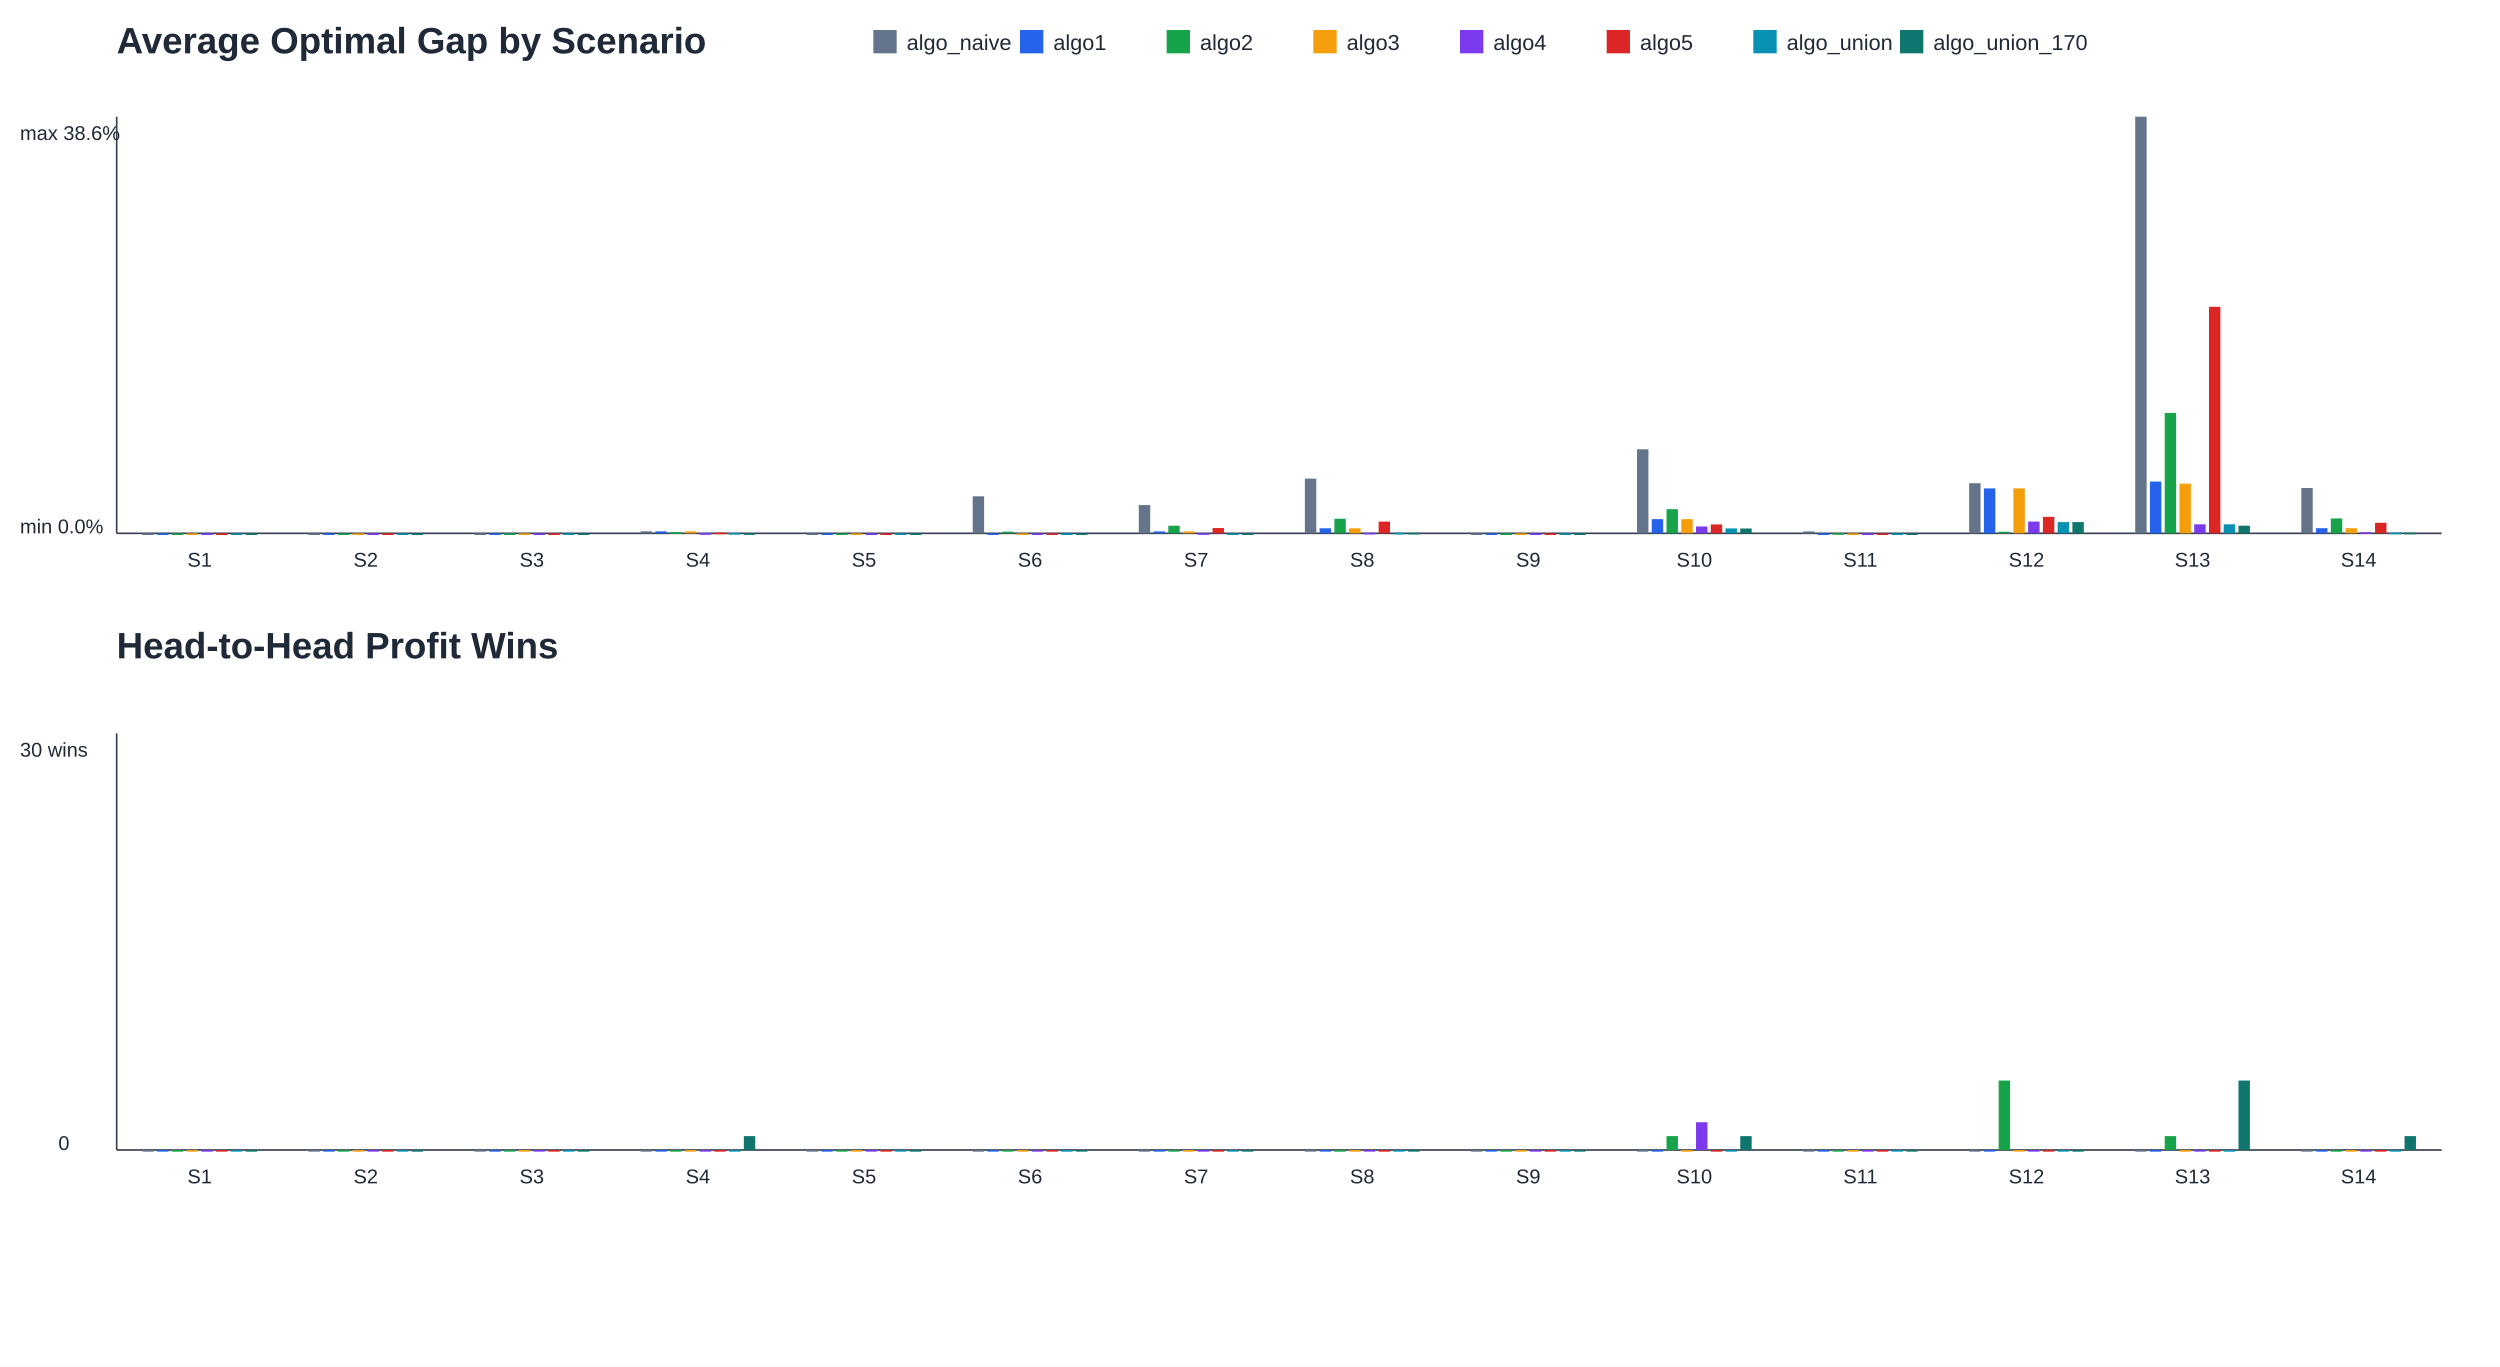
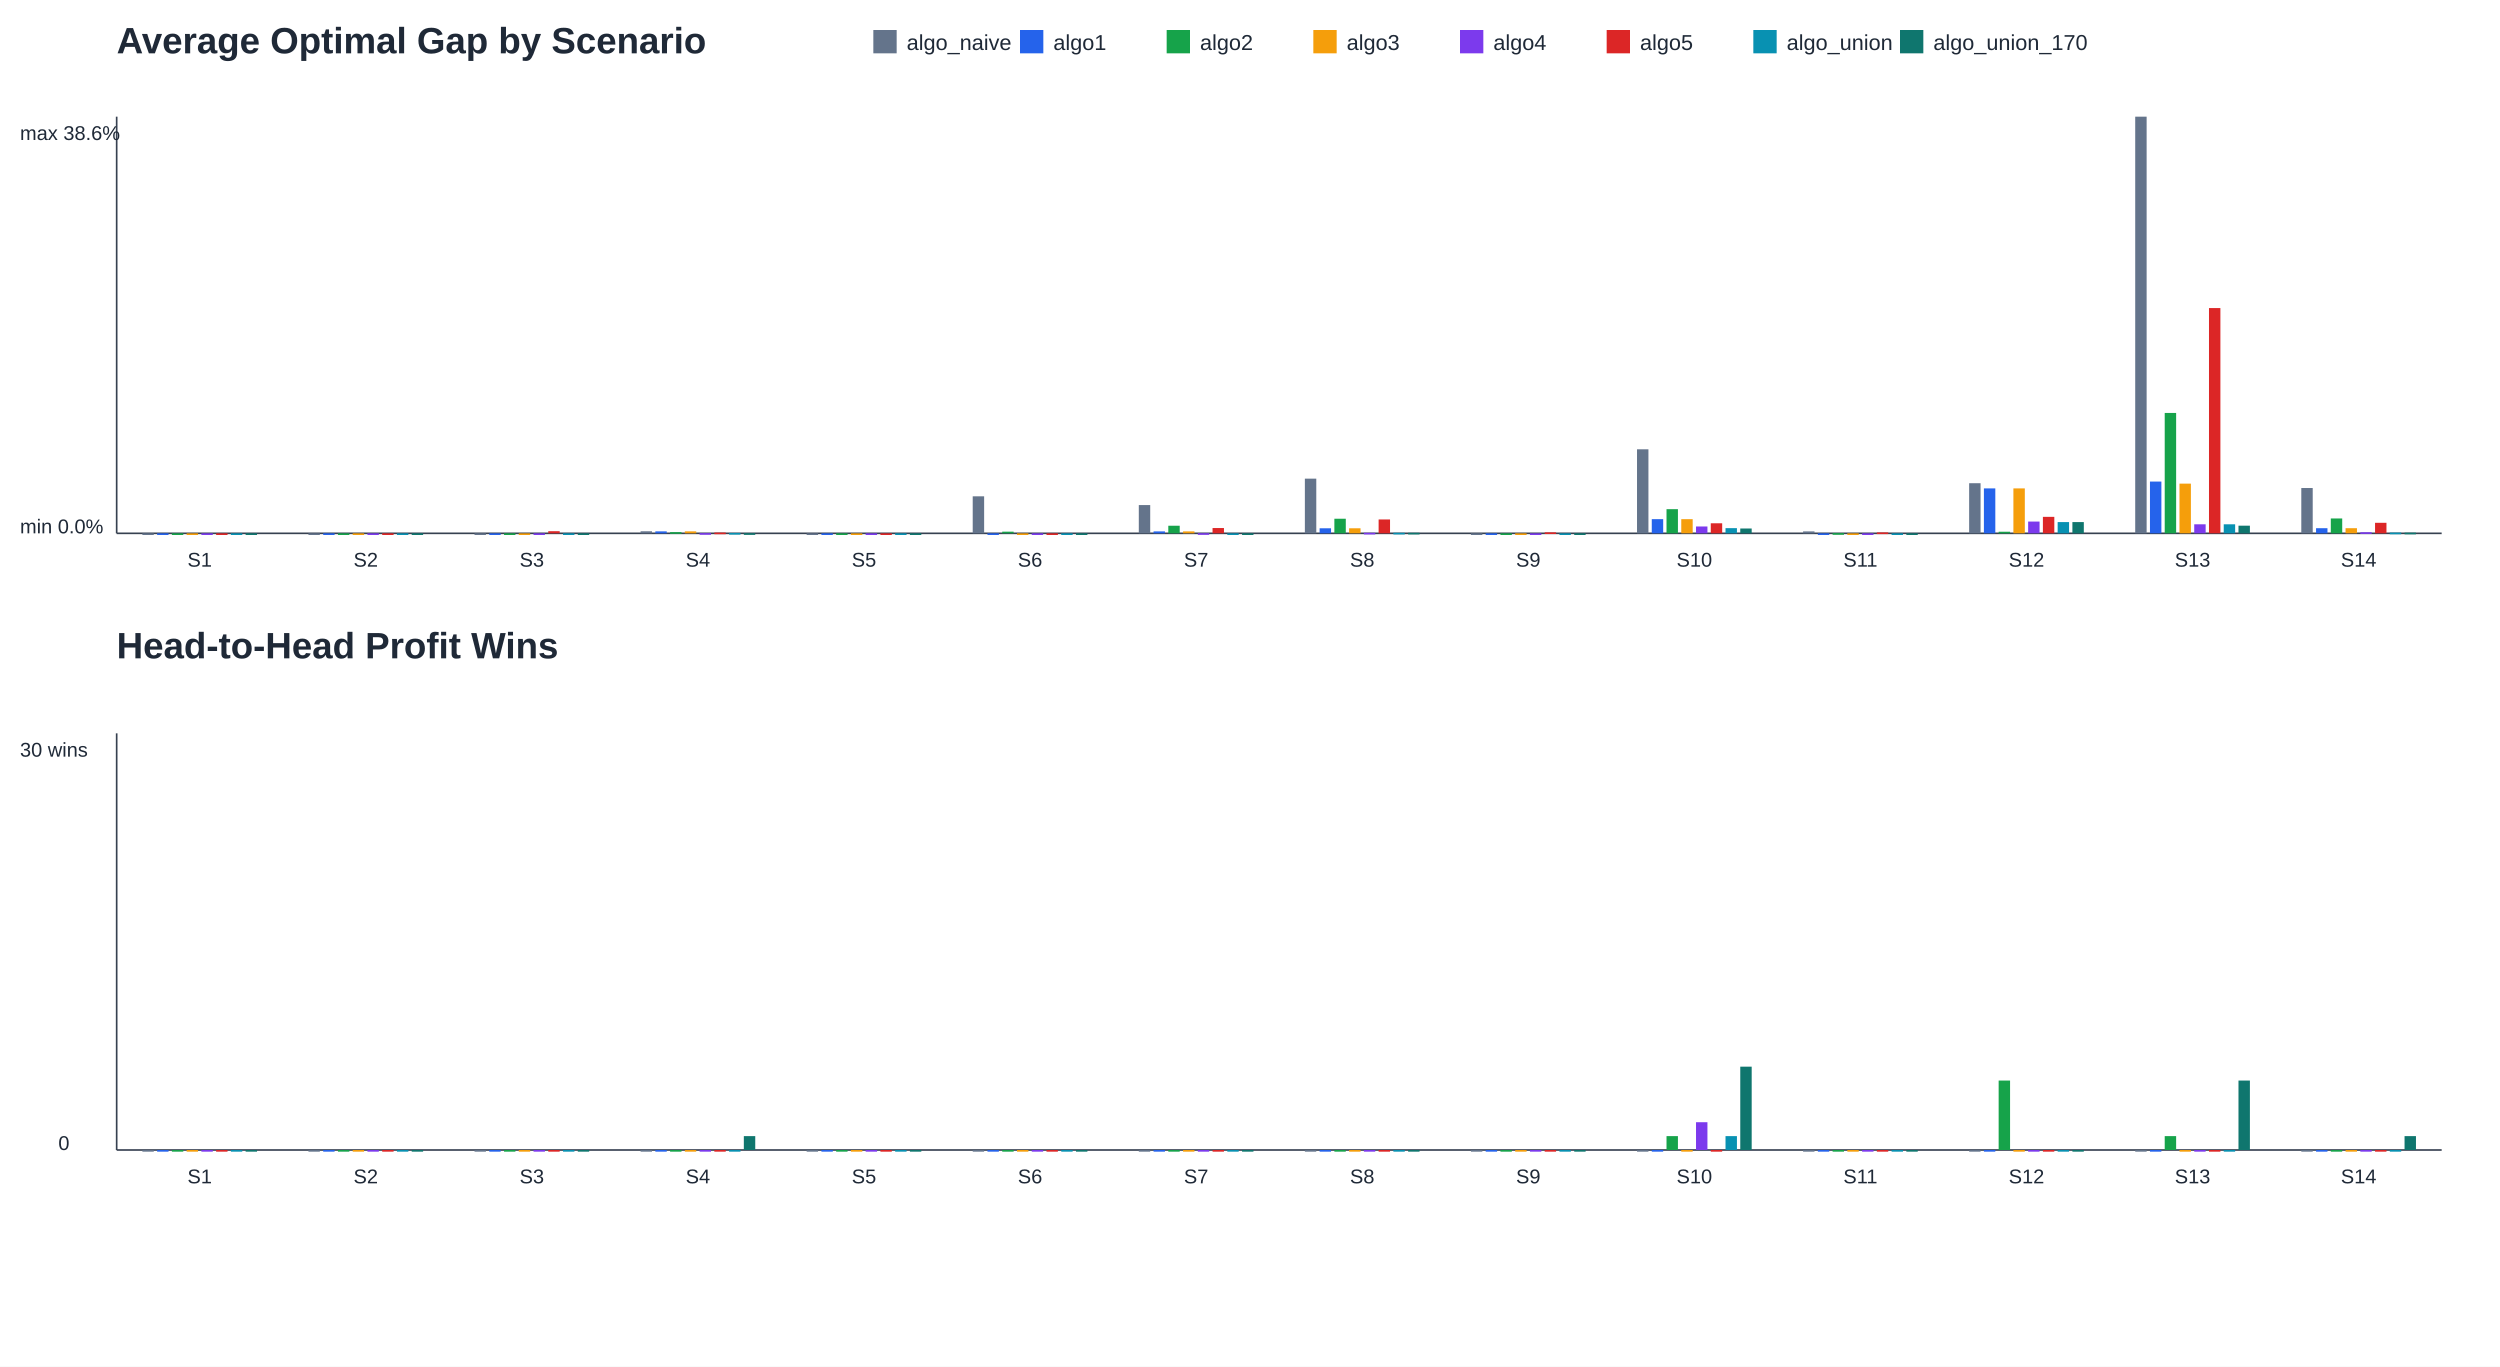
<svg xmlns="http://www.w3.org/2000/svg" width="1500" height="820" viewBox="0 0 1500 820">
  <rect width="100%" height="100%" fill="#ffffff" />
  <style>text{font-family:Arial,Helvetica,sans-serif;fill:#1f2937}.title{font-size:22px;font-weight:700}.label{font-size:12px}.axis{stroke:#374151;stroke-width:1}.grid{stroke:#e5e7eb;stroke-width:1}.legend{font-size:13px}</style>
  <text x="70" y="32" class="title">Average Optimal Gap by Scenario</text>
  <line x1="70" y1="320.00" x2="1465" y2="320.00" class="axis" />
  <line x1="70" y1="70" x2="70" y2="320" class="axis" />
  <text x="70" y="395" class="title">Head-to-Head Profit Wins</text>
  <line x1="70" y1="690.00" x2="1465" y2="690.00" class="axis" />
  <line x1="70" y1="440" x2="70" y2="690" class="axis" />
  <rect x="524" y="18" width="14" height="14" fill="#64748b" />
  <text x="544" y="30" class="legend">algo_naive</text>
  <rect x="612" y="18" width="14" height="14" fill="#2563eb" />
  <text x="632" y="30" class="legend">algo1</text>
  <rect x="700" y="18" width="14" height="14" fill="#16a34a" />
  <text x="720" y="30" class="legend">algo2</text>
  <rect x="788" y="18" width="14" height="14" fill="#f59e0b" />
  <text x="808" y="30" class="legend">algo3</text>
  <rect x="876" y="18" width="14" height="14" fill="#7c3aed" />
  <text x="896" y="30" class="legend">algo4</text>
  <rect x="964" y="18" width="14" height="14" fill="#dc2626" />
  <text x="984" y="30" class="legend">algo5</text>
  <rect x="1052" y="18" width="14" height="14" fill="#0891b2" />
  <text x="1072" y="30" class="legend">algo_union</text>
  <rect x="1140" y="18" width="14" height="14" fill="#0f766e" />
  <text x="1160" y="30" class="legend">algo_union_170</text>
  <rect x="85.42" y="320.00" width="6.85" height="1.00" fill="#64748b" />
  <rect x="85.42" y="690.00" width="6.85" height="1.00" fill="#64748b" />
  <rect x="94.27" y="320.00" width="6.85" height="1.00" fill="#2563eb" />
  <rect x="94.27" y="690.00" width="6.85" height="1.00" fill="#2563eb" />
  <rect x="103.12" y="320.00" width="6.85" height="1.00" fill="#16a34a" />
  <rect x="103.12" y="690.00" width="6.85" height="1.00" fill="#16a34a" />
  <rect x="111.97" y="320.00" width="6.85" height="1.00" fill="#f59e0b" />
  <rect x="111.97" y="690.00" width="6.85" height="1.00" fill="#f59e0b" />
  <rect x="120.82" y="320.00" width="6.85" height="1.00" fill="#7c3aed" />
  <rect x="120.82" y="690.00" width="6.85" height="1.00" fill="#7c3aed" />
  <rect x="129.67" y="320.00" width="6.85" height="1.00" fill="#dc2626" />
  <rect x="129.67" y="690.00" width="6.85" height="1.00" fill="#dc2626" />
  <rect x="138.52" y="320.00" width="6.85" height="1.00" fill="#0891b2" />
  <rect x="138.52" y="690.00" width="6.85" height="1.00" fill="#0891b2" />
  <rect x="147.37" y="320.00" width="6.85" height="1.00" fill="#0f766e" />
  <rect x="147.37" y="690.00" width="6.85" height="1.00" fill="#0f766e" />
  <text x="119.82" y="340" text-anchor="middle" class="label">S1</text>
  <text x="119.82" y="710" text-anchor="middle" class="label">S1</text>
  <rect x="185.06" y="320.00" width="6.85" height="1.00" fill="#64748b" />
  <rect x="185.06" y="690.00" width="6.85" height="1.00" fill="#64748b" />
  <rect x="193.91" y="320.00" width="6.85" height="1.00" fill="#2563eb" />
  <rect x="193.91" y="690.00" width="6.85" height="1.00" fill="#2563eb" />
  <rect x="202.76" y="320.00" width="6.85" height="1.00" fill="#16a34a" />
  <rect x="202.76" y="690.00" width="6.85" height="1.00" fill="#16a34a" />
  <rect x="211.61" y="320.00" width="6.85" height="1.00" fill="#f59e0b" />
  <rect x="211.61" y="690.00" width="6.85" height="1.00" fill="#f59e0b" />
  <rect x="220.46" y="320.00" width="6.85" height="1.00" fill="#7c3aed" />
  <rect x="220.46" y="690.00" width="6.85" height="1.00" fill="#7c3aed" />
  <rect x="229.31" y="320.00" width="6.85" height="1.00" fill="#dc2626" />
  <rect x="229.31" y="690.00" width="6.85" height="1.00" fill="#dc2626" />
  <rect x="238.17" y="320.00" width="6.85" height="1.00" fill="#0891b2" />
  <rect x="238.17" y="690.00" width="6.85" height="1.00" fill="#0891b2" />
  <rect x="247.02" y="320.00" width="6.85" height="1.00" fill="#0f766e" />
  <rect x="247.02" y="690.00" width="6.85" height="1.00" fill="#0f766e" />
  <text x="219.46" y="340" text-anchor="middle" class="label">S2</text>
  <text x="219.46" y="710" text-anchor="middle" class="label">S2</text>
  <rect x="284.71" y="320.00" width="6.85" height="1.00" fill="#64748b" />
  <rect x="284.71" y="690.00" width="6.85" height="1.00" fill="#64748b" />
  <rect x="293.56" y="320.00" width="6.85" height="1.00" fill="#2563eb" />
  <rect x="293.56" y="690.00" width="6.85" height="1.00" fill="#2563eb" />
  <rect x="302.41" y="320.00" width="6.85" height="1.00" fill="#16a34a" />
  <rect x="302.41" y="690.00" width="6.85" height="1.00" fill="#16a34a" />
  <rect x="311.26" y="320.00" width="6.85" height="1.00" fill="#f59e0b" />
  <rect x="311.26" y="690.00" width="6.85" height="1.00" fill="#f59e0b" />
  <rect x="320.11" y="320.00" width="6.85" height="1.00" fill="#7c3aed" />
  <rect x="320.11" y="690.00" width="6.85" height="1.00" fill="#7c3aed" />
-   <rect x="328.96" y="320.00" width="6.85" height="1.00" fill="#dc2626" />
+   <rect x="328.96" y="318.72" width="6.85" height="1.28" fill="#dc2626" />
  <rect x="328.96" y="690.00" width="6.85" height="1.00" fill="#dc2626" />
  <rect x="337.81" y="320.00" width="6.85" height="1.00" fill="#0891b2" />
  <rect x="337.81" y="690.00" width="6.85" height="1.00" fill="#0891b2" />
  <rect x="346.66" y="320.00" width="6.85" height="1.00" fill="#0f766e" />
  <rect x="346.66" y="690.00" width="6.85" height="1.00" fill="#0f766e" />
  <text x="319.11" y="340" text-anchor="middle" class="label">S3</text>
  <text x="319.11" y="710" text-anchor="middle" class="label">S3</text>
  <rect x="384.35" y="318.77" width="6.85" height="1.23" fill="#64748b" />
  <rect x="384.35" y="690.00" width="6.85" height="1.00" fill="#64748b" />
  <rect x="393.20" y="318.82" width="6.85" height="1.18" fill="#2563eb" />
  <rect x="393.20" y="690.00" width="6.85" height="1.00" fill="#2563eb" />
  <rect x="402.05" y="319.27" width="6.85" height="1.00" fill="#16a34a" />
  <rect x="402.05" y="690.00" width="6.85" height="1.00" fill="#16a34a" />
  <rect x="410.90" y="318.82" width="6.85" height="1.18" fill="#f59e0b" />
  <rect x="410.90" y="690.00" width="6.85" height="1.00" fill="#f59e0b" />
  <rect x="419.75" y="319.87" width="6.85" height="1.00" fill="#7c3aed" />
  <rect x="419.75" y="690.00" width="6.85" height="1.00" fill="#7c3aed" />
  <rect x="428.60" y="319.53" width="6.85" height="1.00" fill="#dc2626" />
  <rect x="428.60" y="690.00" width="6.85" height="1.00" fill="#dc2626" />
  <rect x="437.45" y="319.78" width="6.85" height="1.00" fill="#0891b2" />
  <rect x="437.45" y="690.00" width="6.85" height="1.00" fill="#0891b2" />
  <rect x="446.30" y="319.93" width="6.85" height="1.00" fill="#0f766e" />
  <rect x="446.30" y="681.67" width="6.85" height="8.33" fill="#0f766e" />
  <text x="418.75" y="340" text-anchor="middle" class="label">S4</text>
  <text x="418.75" y="710" text-anchor="middle" class="label">S4</text>
  <rect x="483.99" y="320.00" width="6.85" height="1.00" fill="#64748b" />
  <rect x="483.99" y="690.00" width="6.85" height="1.00" fill="#64748b" />
  <rect x="492.84" y="320.00" width="6.85" height="1.00" fill="#2563eb" />
  <rect x="492.84" y="690.00" width="6.85" height="1.00" fill="#2563eb" />
  <rect x="501.69" y="320.00" width="6.85" height="1.00" fill="#16a34a" />
  <rect x="501.69" y="690.00" width="6.85" height="1.00" fill="#16a34a" />
  <rect x="510.54" y="320.00" width="6.85" height="1.00" fill="#f59e0b" />
  <rect x="510.54" y="690.00" width="6.85" height="1.00" fill="#f59e0b" />
  <rect x="519.39" y="320.00" width="6.85" height="1.00" fill="#7c3aed" />
  <rect x="519.39" y="690.00" width="6.85" height="1.00" fill="#7c3aed" />
  <rect x="528.24" y="320.00" width="6.85" height="1.00" fill="#dc2626" />
  <rect x="528.24" y="690.00" width="6.85" height="1.00" fill="#dc2626" />
  <rect x="537.09" y="320.00" width="6.85" height="1.00" fill="#0891b2" />
  <rect x="537.09" y="690.00" width="6.85" height="1.00" fill="#0891b2" />
  <rect x="545.94" y="320.00" width="6.85" height="1.00" fill="#0f766e" />
  <rect x="545.94" y="690.00" width="6.85" height="1.00" fill="#0f766e" />
  <text x="518.39" y="340" text-anchor="middle" class="label">S5</text>
  <text x="518.39" y="710" text-anchor="middle" class="label">S5</text>
  <rect x="583.63" y="297.79" width="6.85" height="22.21" fill="#64748b" />
  <rect x="583.63" y="690.00" width="6.85" height="1.00" fill="#64748b" />
  <rect x="592.48" y="320.00" width="6.85" height="1.00" fill="#2563eb" />
  <rect x="592.48" y="690.00" width="6.85" height="1.00" fill="#2563eb" />
  <rect x="601.33" y="319.00" width="6.85" height="1.00" fill="#16a34a" />
  <rect x="601.33" y="690.00" width="6.85" height="1.00" fill="#16a34a" />
  <rect x="610.19" y="320.00" width="6.85" height="1.00" fill="#f59e0b" />
  <rect x="610.19" y="690.00" width="6.85" height="1.00" fill="#f59e0b" />
  <rect x="619.04" y="320.00" width="6.85" height="1.00" fill="#7c3aed" />
  <rect x="619.04" y="690.00" width="6.85" height="1.00" fill="#7c3aed" />
  <rect x="627.89" y="320.00" width="6.85" height="1.00" fill="#dc2626" />
  <rect x="627.89" y="690.00" width="6.85" height="1.00" fill="#dc2626" />
  <rect x="636.74" y="320.00" width="6.85" height="1.00" fill="#0891b2" />
  <rect x="636.74" y="690.00" width="6.85" height="1.00" fill="#0891b2" />
  <rect x="645.59" y="320.00" width="6.85" height="1.00" fill="#0f766e" />
  <rect x="645.59" y="690.00" width="6.85" height="1.00" fill="#0f766e" />
  <text x="618.04" y="340" text-anchor="middle" class="label">S6</text>
  <text x="618.04" y="710" text-anchor="middle" class="label">S6</text>
  <rect x="683.28" y="303.04" width="6.85" height="16.96" fill="#64748b" />
  <rect x="683.28" y="690.00" width="6.85" height="1.00" fill="#64748b" />
  <rect x="692.13" y="318.84" width="6.85" height="1.16" fill="#2563eb" />
  <rect x="692.13" y="690.00" width="6.85" height="1.00" fill="#2563eb" />
  <rect x="700.98" y="315.44" width="6.85" height="4.56" fill="#16a34a" />
  <rect x="700.98" y="690.00" width="6.85" height="1.00" fill="#16a34a" />
  <rect x="709.83" y="318.84" width="6.85" height="1.16" fill="#f59e0b" />
  <rect x="709.83" y="690.00" width="6.85" height="1.00" fill="#f59e0b" />
  <rect x="718.68" y="319.92" width="6.85" height="1.00" fill="#7c3aed" />
  <rect x="718.68" y="690.00" width="6.85" height="1.00" fill="#7c3aed" />
  <rect x="727.53" y="316.82" width="6.85" height="3.18" fill="#dc2626" />
  <rect x="727.53" y="690.00" width="6.85" height="1.00" fill="#dc2626" />
  <rect x="736.38" y="320.00" width="6.85" height="1.00" fill="#0891b2" />
  <rect x="736.38" y="690.00" width="6.85" height="1.00" fill="#0891b2" />
  <rect x="745.23" y="320.00" width="6.85" height="1.00" fill="#0f766e" />
  <rect x="745.23" y="690.00" width="6.85" height="1.00" fill="#0f766e" />
  <text x="717.68" y="340" text-anchor="middle" class="label">S7</text>
  <text x="717.68" y="710" text-anchor="middle" class="label">S7</text>
  <rect x="782.92" y="287.19" width="6.85" height="32.81" fill="#64748b" />
  <rect x="782.92" y="690.00" width="6.85" height="1.00" fill="#64748b" />
  <rect x="791.77" y="316.97" width="6.85" height="3.03" fill="#2563eb" />
  <rect x="791.77" y="690.00" width="6.85" height="1.00" fill="#2563eb" />
  <rect x="800.62" y="311.24" width="6.85" height="8.76" fill="#16a34a" />
  <rect x="800.62" y="690.00" width="6.85" height="1.00" fill="#16a34a" />
  <rect x="809.47" y="316.97" width="6.85" height="3.03" fill="#f59e0b" />
  <rect x="809.47" y="690.00" width="6.85" height="1.00" fill="#f59e0b" />
  <rect x="818.32" y="319.67" width="6.85" height="1.00" fill="#7c3aed" />
  <rect x="818.32" y="690.00" width="6.85" height="1.00" fill="#7c3aed" />
-   <rect x="827.17" y="312.97" width="6.85" height="7.03" fill="#dc2626" />
+   <rect x="827.17" y="311.68" width="6.85" height="8.32" fill="#dc2626" />
  <rect x="827.17" y="690.00" width="6.85" height="1.00" fill="#dc2626" />
  <rect x="836.02" y="319.67" width="6.85" height="1.00" fill="#0891b2" />
  <rect x="836.02" y="690.00" width="6.85" height="1.00" fill="#0891b2" />
  <rect x="844.87" y="319.67" width="6.85" height="1.00" fill="#0f766e" />
  <rect x="844.87" y="690.00" width="6.85" height="1.00" fill="#0f766e" />
  <text x="817.32" y="340" text-anchor="middle" class="label">S8</text>
  <text x="817.32" y="710" text-anchor="middle" class="label">S8</text>
  <rect x="882.56" y="320.00" width="6.85" height="1.00" fill="#64748b" />
  <rect x="882.56" y="690.00" width="6.85" height="1.00" fill="#64748b" />
  <rect x="891.41" y="320.00" width="6.85" height="1.00" fill="#2563eb" />
  <rect x="891.41" y="690.00" width="6.85" height="1.00" fill="#2563eb" />
  <rect x="900.26" y="320.00" width="6.85" height="1.00" fill="#16a34a" />
  <rect x="900.26" y="690.00" width="6.85" height="1.00" fill="#16a34a" />
  <rect x="909.11" y="320.00" width="6.85" height="1.00" fill="#f59e0b" />
  <rect x="909.11" y="690.00" width="6.85" height="1.00" fill="#f59e0b" />
  <rect x="917.96" y="320.00" width="6.85" height="1.00" fill="#7c3aed" />
  <rect x="917.96" y="690.00" width="6.85" height="1.00" fill="#7c3aed" />
-   <rect x="926.81" y="320.00" width="6.85" height="1.00" fill="#dc2626" />
+   <rect x="926.81" y="319.41" width="6.85" height="1.00" fill="#dc2626" />
  <rect x="926.81" y="690.00" width="6.85" height="1.00" fill="#dc2626" />
  <rect x="935.67" y="320.00" width="6.85" height="1.00" fill="#0891b2" />
  <rect x="935.67" y="690.00" width="6.85" height="1.00" fill="#0891b2" />
  <rect x="944.52" y="320.00" width="6.85" height="1.00" fill="#0f766e" />
  <rect x="944.52" y="690.00" width="6.85" height="1.00" fill="#0f766e" />
  <text x="916.96" y="340" text-anchor="middle" class="label">S9</text>
  <text x="916.96" y="710" text-anchor="middle" class="label">S9</text>
  <rect x="982.21" y="269.58" width="6.85" height="50.42" fill="#64748b" />
  <rect x="982.21" y="690.00" width="6.85" height="1.00" fill="#64748b" />
  <rect x="991.06" y="311.49" width="6.85" height="8.51" fill="#2563eb" />
  <rect x="991.06" y="690.00" width="6.85" height="1.00" fill="#2563eb" />
  <rect x="999.91" y="305.50" width="6.85" height="14.50" fill="#16a34a" />
  <rect x="999.91" y="681.67" width="6.85" height="8.33" fill="#16a34a" />
  <rect x="1008.76" y="311.50" width="6.85" height="8.50" fill="#f59e0b" />
  <rect x="1008.76" y="690.00" width="6.85" height="1.00" fill="#f59e0b" />
  <rect x="1017.61" y="315.89" width="6.85" height="4.11" fill="#7c3aed" />
  <rect x="1017.61" y="673.33" width="6.85" height="16.67" fill="#7c3aed" />
-   <rect x="1026.46" y="314.65" width="6.85" height="5.35" fill="#dc2626" />
+   <rect x="1026.46" y="313.97" width="6.85" height="6.03" fill="#dc2626" />
  <rect x="1026.46" y="690.00" width="6.85" height="1.00" fill="#dc2626" />
-   <rect x="1035.31" y="317.05" width="6.85" height="2.95" fill="#0891b2" />
-   <rect x="1035.31" y="690.00" width="6.85" height="1.00" fill="#0891b2" />
+   <rect x="1035.31" y="316.89" width="6.85" height="3.11" fill="#0891b2" />
+   <rect x="1035.31" y="681.67" width="6.85" height="8.33" fill="#0891b2" />
  <rect x="1044.16" y="317.10" width="6.85" height="2.90" fill="#0f766e" />
-   <rect x="1044.16" y="681.67" width="6.85" height="8.33" fill="#0f766e" />
+   <rect x="1044.16" y="640.00" width="6.85" height="50.00" fill="#0f766e" />
  <text x="1016.61" y="340" text-anchor="middle" class="label">S10</text>
  <text x="1016.61" y="710" text-anchor="middle" class="label">S10</text>
  <rect x="1081.85" y="318.84" width="6.85" height="1.16" fill="#64748b" />
  <rect x="1081.85" y="690.00" width="6.85" height="1.00" fill="#64748b" />
  <rect x="1090.70" y="320.00" width="6.85" height="1.00" fill="#2563eb" />
  <rect x="1090.70" y="690.00" width="6.85" height="1.00" fill="#2563eb" />
  <rect x="1099.55" y="319.87" width="6.85" height="1.00" fill="#16a34a" />
  <rect x="1099.55" y="690.00" width="6.85" height="1.00" fill="#16a34a" />
  <rect x="1108.40" y="320.00" width="6.85" height="1.00" fill="#f59e0b" />
  <rect x="1108.40" y="690.00" width="6.85" height="1.00" fill="#f59e0b" />
  <rect x="1117.25" y="320.00" width="6.85" height="1.00" fill="#7c3aed" />
  <rect x="1117.25" y="690.00" width="6.85" height="1.00" fill="#7c3aed" />
-   <rect x="1126.10" y="320.00" width="6.85" height="1.00" fill="#dc2626" />
+   <rect x="1126.10" y="319.45" width="6.85" height="1.00" fill="#dc2626" />
  <rect x="1126.10" y="690.00" width="6.85" height="1.00" fill="#dc2626" />
  <rect x="1134.95" y="320.00" width="6.85" height="1.00" fill="#0891b2" />
  <rect x="1134.95" y="690.00" width="6.85" height="1.00" fill="#0891b2" />
  <rect x="1143.80" y="320.00" width="6.85" height="1.00" fill="#0f766e" />
  <rect x="1143.80" y="690.00" width="6.85" height="1.00" fill="#0f766e" />
  <text x="1116.25" y="340" text-anchor="middle" class="label">S11</text>
  <text x="1116.25" y="710" text-anchor="middle" class="label">S11</text>
  <rect x="1181.49" y="289.93" width="6.85" height="30.07" fill="#64748b" />
  <rect x="1181.49" y="690.00" width="6.85" height="1.00" fill="#64748b" />
  <rect x="1190.34" y="293.04" width="6.85" height="26.96" fill="#2563eb" />
  <rect x="1190.34" y="690.00" width="6.85" height="1.00" fill="#2563eb" />
  <rect x="1199.19" y="319.04" width="6.85" height="1.00" fill="#16a34a" />
  <rect x="1199.19" y="648.33" width="6.85" height="41.67" fill="#16a34a" />
  <rect x="1208.04" y="293.04" width="6.85" height="26.96" fill="#f59e0b" />
  <rect x="1208.04" y="690.00" width="6.85" height="1.00" fill="#f59e0b" />
  <rect x="1216.89" y="312.94" width="6.85" height="7.06" fill="#7c3aed" />
  <rect x="1216.89" y="690.00" width="6.85" height="1.00" fill="#7c3aed" />
  <rect x="1225.74" y="310.11" width="6.85" height="9.89" fill="#dc2626" />
  <rect x="1225.74" y="690.00" width="6.85" height="1.00" fill="#dc2626" />
  <rect x="1234.59" y="313.25" width="6.85" height="6.75" fill="#0891b2" />
  <rect x="1234.59" y="690.00" width="6.85" height="1.00" fill="#0891b2" />
  <rect x="1243.44" y="313.25" width="6.85" height="6.75" fill="#0f766e" />
  <rect x="1243.44" y="690.00" width="6.85" height="1.00" fill="#0f766e" />
  <text x="1215.89" y="340" text-anchor="middle" class="label">S12</text>
  <text x="1215.89" y="710" text-anchor="middle" class="label">S12</text>
  <rect x="1281.13" y="70.00" width="6.85" height="250.00" fill="#64748b" />
  <rect x="1281.13" y="690.00" width="6.85" height="1.00" fill="#64748b" />
  <rect x="1289.98" y="288.94" width="6.85" height="31.06" fill="#2563eb" />
  <rect x="1289.98" y="690.00" width="6.85" height="1.00" fill="#2563eb" />
  <rect x="1298.83" y="247.77" width="6.85" height="72.23" fill="#16a34a" />
  <rect x="1298.83" y="681.67" width="6.85" height="8.33" fill="#16a34a" />
  <rect x="1307.69" y="290.18" width="6.85" height="29.82" fill="#f59e0b" />
  <rect x="1307.69" y="690.00" width="6.85" height="1.00" fill="#f59e0b" />
  <rect x="1316.54" y="314.58" width="6.85" height="5.42" fill="#7c3aed" />
  <rect x="1316.54" y="690.00" width="6.85" height="1.00" fill="#7c3aed" />
-   <rect x="1325.39" y="184.07" width="6.85" height="135.93" fill="#dc2626" />
+   <rect x="1325.39" y="184.84" width="6.85" height="135.16" fill="#dc2626" />
  <rect x="1325.39" y="690.00" width="6.85" height="1.00" fill="#dc2626" />
  <rect x="1334.24" y="314.58" width="6.85" height="5.42" fill="#0891b2" />
  <rect x="1334.24" y="690.00" width="6.85" height="1.00" fill="#0891b2" />
  <rect x="1343.09" y="315.41" width="6.85" height="4.59" fill="#0f766e" />
  <rect x="1343.09" y="648.33" width="6.85" height="41.67" fill="#0f766e" />
  <text x="1315.54" y="340" text-anchor="middle" class="label">S13</text>
  <text x="1315.54" y="710" text-anchor="middle" class="label">S13</text>
  <rect x="1380.78" y="292.81" width="6.85" height="27.19" fill="#64748b" />
  <rect x="1380.78" y="690.00" width="6.85" height="1.00" fill="#64748b" />
  <rect x="1389.63" y="316.92" width="6.85" height="3.08" fill="#2563eb" />
  <rect x="1389.63" y="690.00" width="6.85" height="1.00" fill="#2563eb" />
  <rect x="1398.48" y="311.08" width="6.85" height="8.92" fill="#16a34a" />
  <rect x="1398.48" y="690.00" width="6.85" height="1.00" fill="#16a34a" />
  <rect x="1407.33" y="316.92" width="6.85" height="3.08" fill="#f59e0b" />
  <rect x="1407.33" y="690.00" width="6.85" height="1.00" fill="#f59e0b" />
  <rect x="1416.18" y="319.34" width="6.85" height="1.00" fill="#7c3aed" />
  <rect x="1416.18" y="690.00" width="6.85" height="1.00" fill="#7c3aed" />
  <rect x="1425.03" y="313.68" width="6.85" height="6.32" fill="#dc2626" />
  <rect x="1425.03" y="690.00" width="6.85" height="1.00" fill="#dc2626" />
  <rect x="1433.88" y="319.56" width="6.85" height="1.00" fill="#0891b2" />
  <rect x="1433.88" y="690.00" width="6.85" height="1.00" fill="#0891b2" />
  <rect x="1442.73" y="319.60" width="6.85" height="1.00" fill="#0f766e" />
  <rect x="1442.73" y="681.67" width="6.85" height="8.33" fill="#0f766e" />
  <text x="1415.18" y="340" text-anchor="middle" class="label">S14</text>
  <text x="1415.18" y="710" text-anchor="middle" class="label">S14</text>
  <text x="12" y="84" class="label">max 38.6%</text>
  <text x="12" y="320" class="label">min 0.0%</text>
  <text x="12" y="454" class="label">30 wins</text>
  <text x="35" y="690" class="label">0</text>
</svg>
